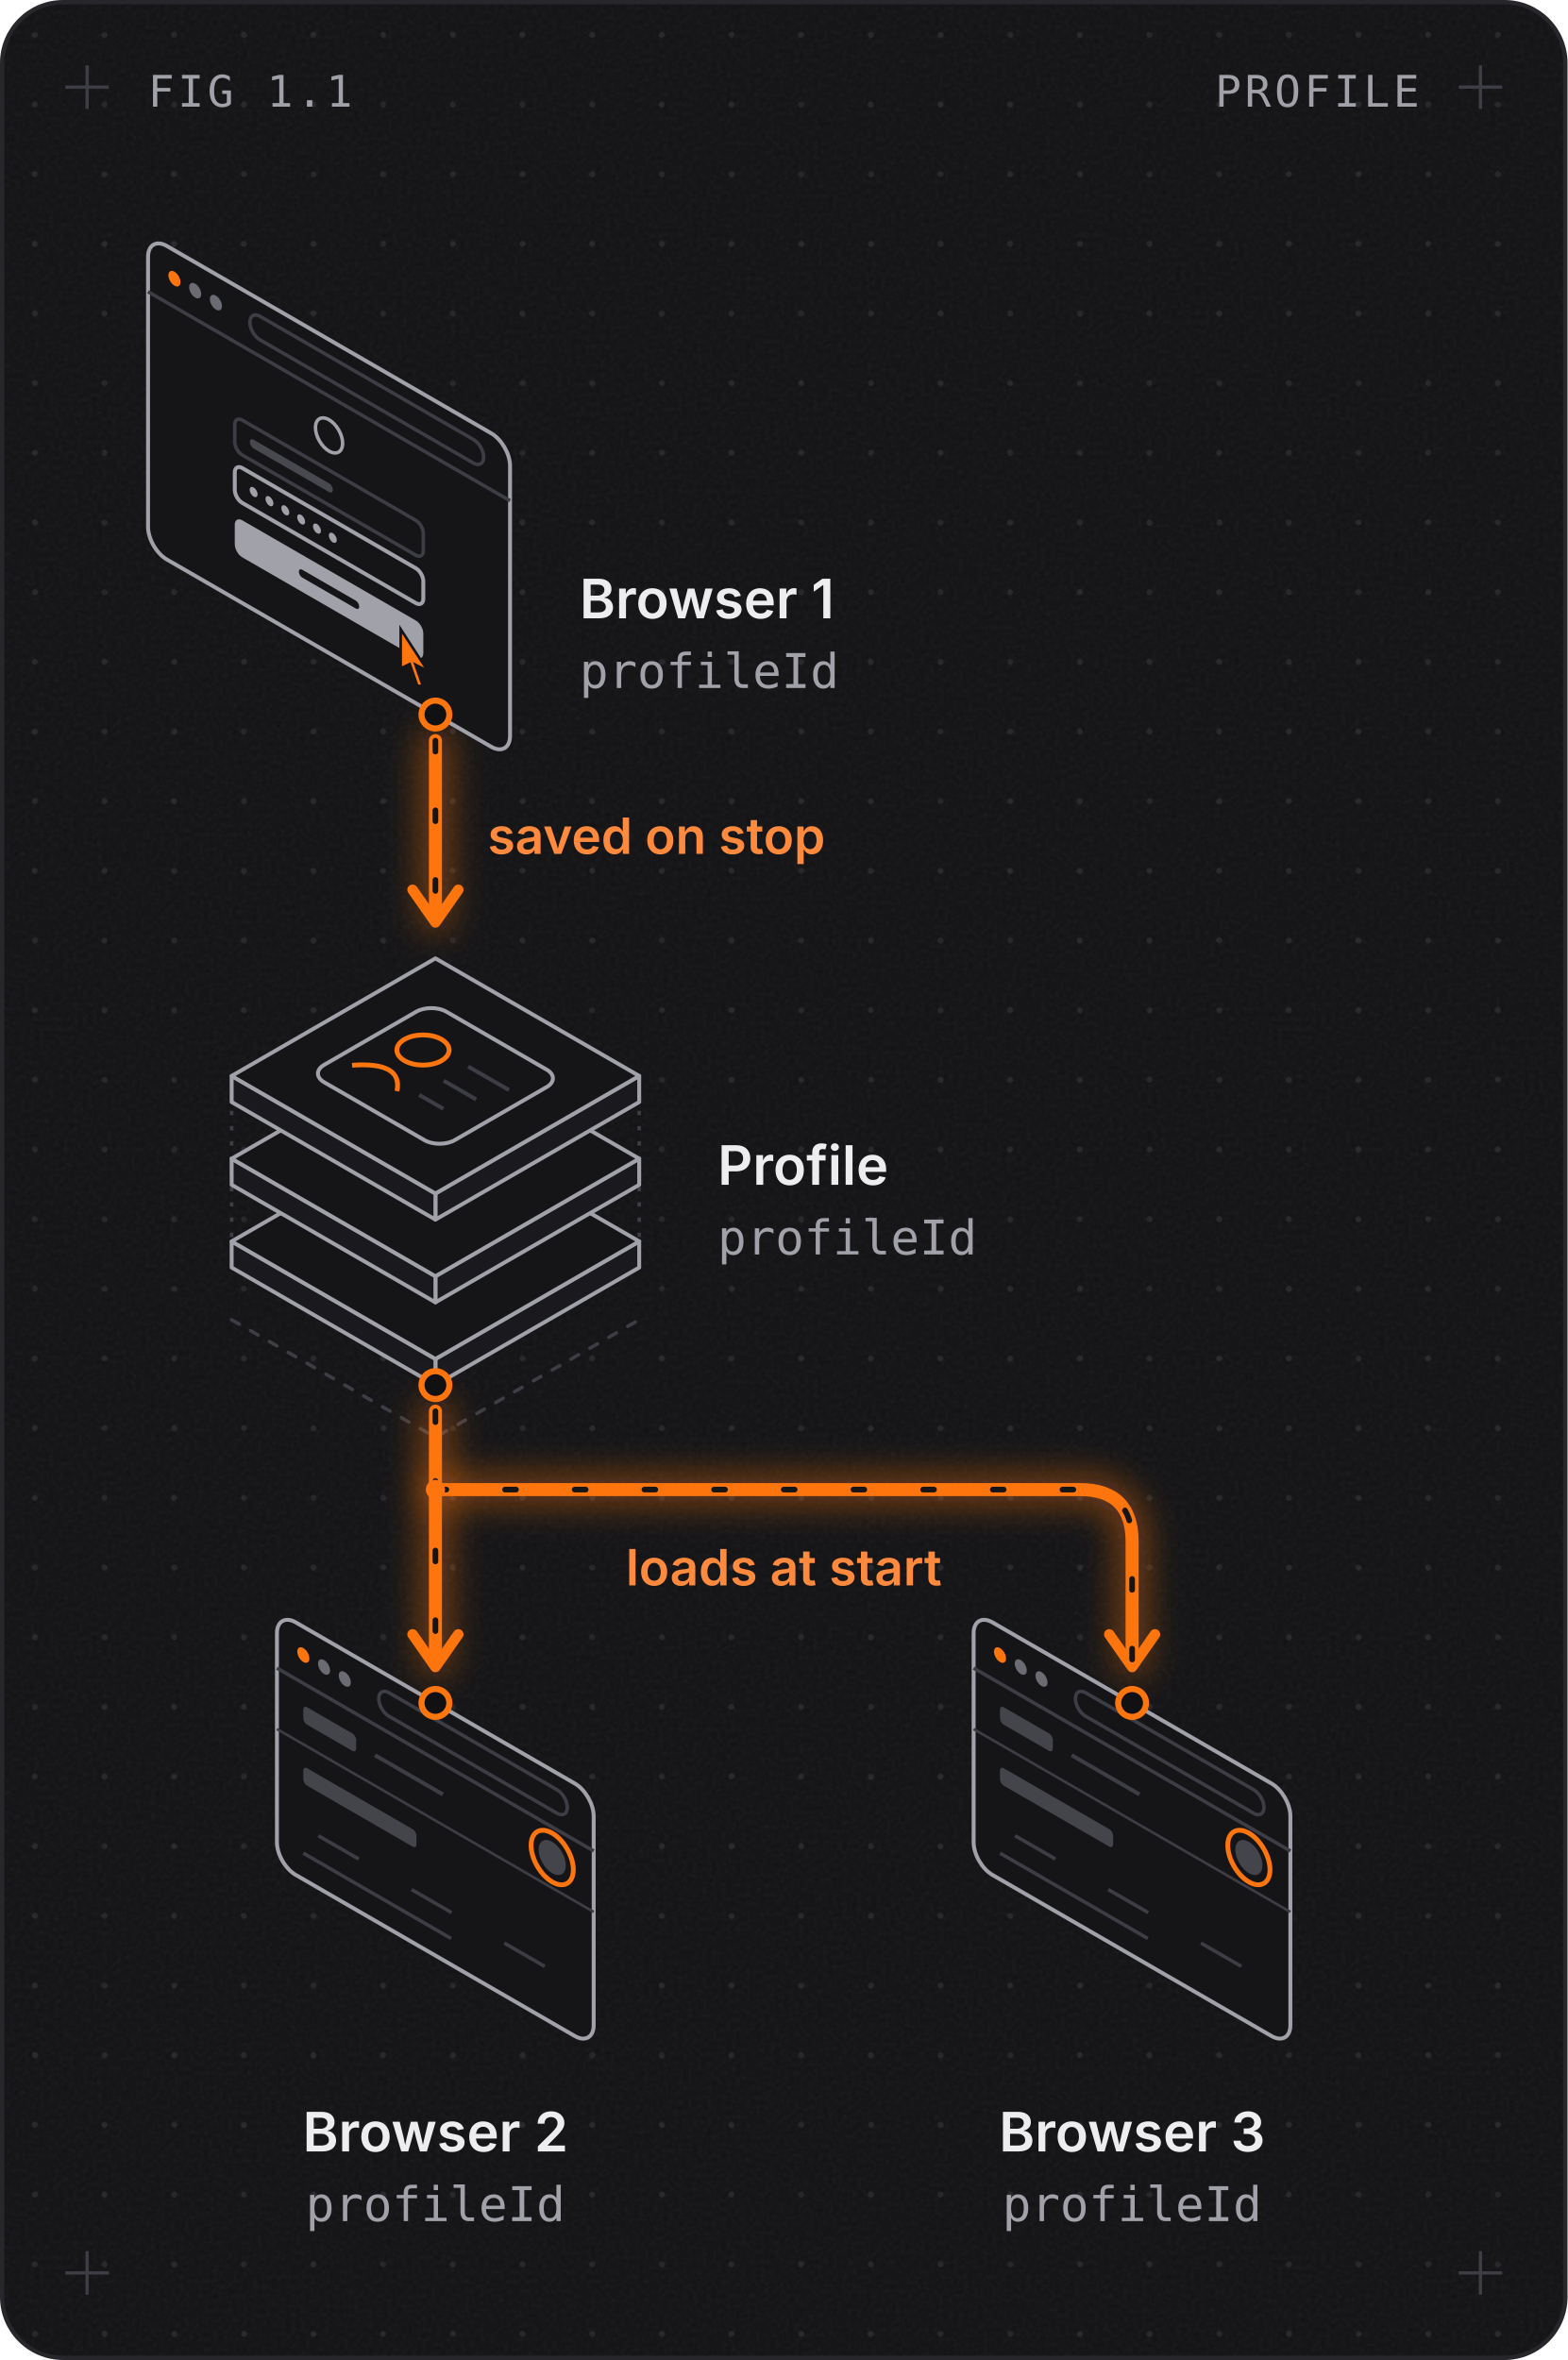
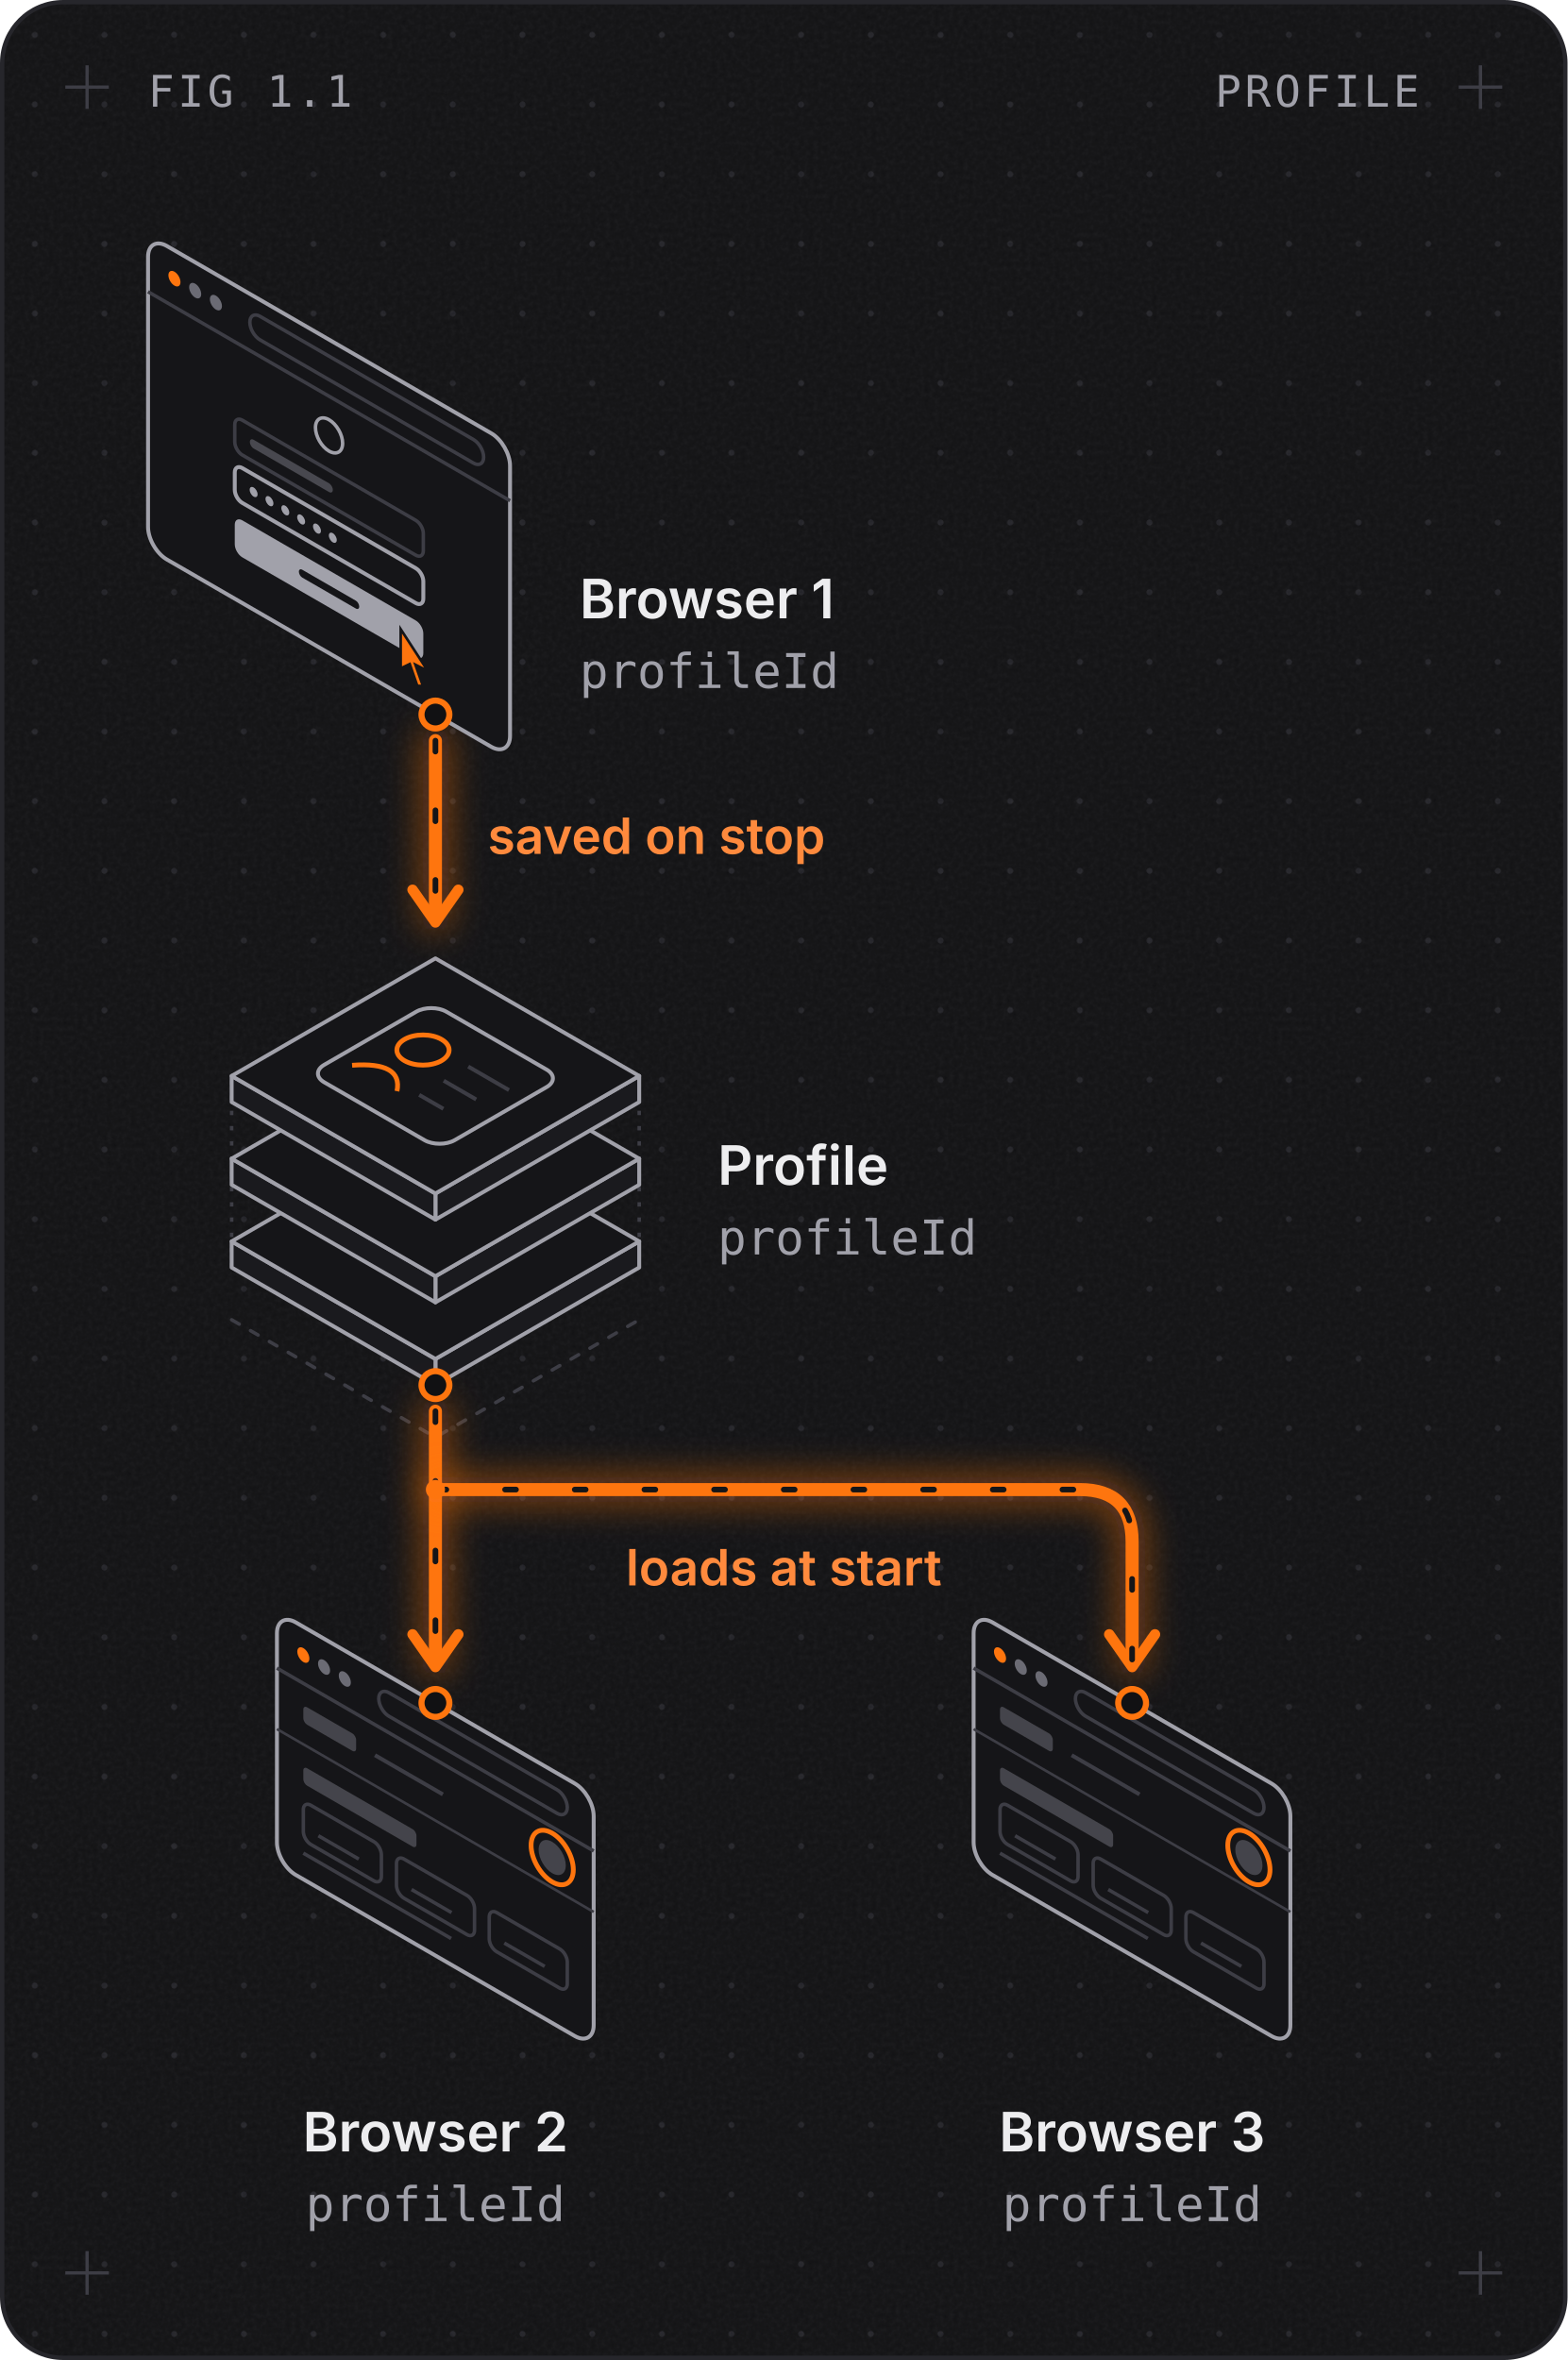
<svg xmlns="http://www.w3.org/2000/svg" viewBox="0 0 360 542" width="360" height="542" role="img" aria-labelledby="t d" fill="none">
  <style>.s{font-family:Geist, Inter, -apple-system, BlinkMacSystemFont, 'Segoe UI', Helvetica, Arial, sans-serif}.m{font-family:'Geist Mono', ui-monospace, SFMono-Regular, Menlo, monospace}text{font-kerning:normal}@keyframes flow{to{stroke-dashoffset:-16}}@keyframes cur{0%,100%{transform:translate(-14px,-9px)}14%,26%{transform:translate(0,0)}36%{transform:translate(-14px,-9px)}}@keyframes btn{0%,19%,25%,100%{fill-opacity:1}21%,23%{fill-opacity:.45}}@keyframes pks{0%,27%{stroke-opacity:0}31%,52%{stroke-opacity:1}56%,100%{stroke-opacity:0}}@keyframes pkl{0%,54%{stroke-opacity:0}58%,88%{stroke-opacity:1}92%,100%{stroke-opacity:0}}@keyframes wr{0%,36%{fill-opacity:0}46%,60%{fill-opacity:1}74%,100%{fill-opacity:0}}@keyframes ring{0%,4%{stroke-opacity:1}12%,60%{stroke-opacity:.2}68%,100%{stroke-opacity:1}}@media (prefers-reduced-motion:no-preference){.flow{animation:flow 1s linear infinite,pks 7s linear infinite}.load{animation:flow 1s linear infinite,pkl 7s linear infinite}.cur{animation:cur 7s ease-in-out infinite}.btn{animation:btn 7s linear infinite}.wr{animation:wr 7s ease-in-out infinite}.ring{animation:ring 7s ease-in-out infinite}.ring2{animation-delay:.25s}}</style>
  <defs>
    <pattern id="dots" width="16" height="16" patternUnits="userSpaceOnUse">
      <circle cx="8" cy="8" r="0.7" fill="#232328" />
    </pattern>
    <filter id="grain" x="0" y="0" width="100%" height="100%">
      <feTurbulence type="fractalNoise" baseFrequency="0.9" numOctaves="2" seed="7" stitchTiles="stitch" />
      <feColorMatrix values="0 0 0 0 0.5  0 0 0 0 0.5  0 0 0 0 0.5  0 0 0 0.07 0" />
    </filter>
    <clipPath id="card">
      <rect x="0.5" y="0.5" width="359" height="541" rx="14" />
    </clipPath>
    <filter id="glow" filterUnits="userSpaceOnUse" x="0" y="0" width="360" height="542">
      <feGaussianBlur stdDeviation="4" />
    </filter>
    <marker id="oh" viewBox="0 0 10 10" refX="6" refY="5" markerWidth="5" markerHeight="5" orient="auto" markerUnits="strokeWidth">
      <path d="M1.5 1.5 L6.5 5 L1.5 8.5" stroke="#FE750E" stroke-width="1.6" fill="none" stroke-linecap="round" stroke-linejoin="round" />
    </marker>
  </defs>
  <rect x="0.5" y="0.5" width="359" height="541" rx="14" fill="#111113" />
  <g clip-path="url(#card)">
    <rect width="360" height="542" fill="url(#dots)" />
    <rect width="360" height="542" filter="url(#grain)" />
  </g>
  <rect x="0.5" y="0.5" width="359" height="541" rx="14" fill="none" stroke="#26262B" />
  <path d="M15 20h10M20 15v10" stroke="#3D3D45" stroke-width="0.75" />
  <path d="M335 20h10M340 15v10" stroke="#3D3D45" stroke-width="0.75" />
  <path d="M15 522h10M20 517v10" stroke="#3D3D45" stroke-width="0.75" />
  <path d="M335 522h10M340 517v10" stroke="#3D3D45" stroke-width="0.75" />
  <text x="34.0" y="24.5" font-size="10" fill="#A1A1AA" letter-spacing="0.08em" class="m">FIG 1.1</text>
  <text x="326.0" y="24.5" font-size="10" fill="#A1A1AA" text-anchor="end" letter-spacing="0.08em" class="m">PROFILE</text>
  <polyline points="53.2,303.1 100.0,330.1 146.8,303.1" stroke="#3D3D45" stroke-width="0.8" stroke-dasharray="2 3" stroke-linejoin="round" stroke-linecap="round" />
  <line x1="53.2" y1="291.1" x2="53.2" y2="247.1" stroke="#3D3D45" stroke-width="0.8" stroke-dasharray="1 2.5" />
  <line x1="100.0" y1="318.1" x2="100.0" y2="274.1" stroke="#3D3D45" stroke-width="0.8" stroke-dasharray="1 2.5" />
  <line x1="146.8" y1="291.1" x2="146.8" y2="247.1" stroke="#3D3D45" stroke-width="0.8" stroke-dasharray="1 2.5" />
  <polygon points="146.8,285.1 100.0,312.1 100.0,318.1 146.8,291.1" fill="#1A1A1E" stroke="#A1A1AA" stroke-width="0.9" stroke-linejoin="round" stroke-linecap="round" />
  <polygon points="53.2,285.1 100.0,312.1 100.0,318.1 53.2,291.1" fill="#1A1A1E" stroke="#A1A1AA" stroke-width="0.9" stroke-linejoin="round" stroke-linecap="round" />
  <polygon points="100.0,258.1 146.8,285.1 100.0,312.1 53.2,285.1" fill="#151518" stroke="#A1A1AA" stroke-width="0.9" stroke-linejoin="round" stroke-linecap="round" />
  <polygon points="146.8,266.1 100.0,293.1 100.0,299.1 146.8,272.1" fill="#1A1A1E" stroke="#A1A1AA" stroke-width="0.9" stroke-linejoin="round" stroke-linecap="round" />
  <polygon points="53.2,266.1 100.0,293.1 100.0,299.1 53.2,272.1" fill="#1A1A1E" stroke="#A1A1AA" stroke-width="0.9" stroke-linejoin="round" stroke-linecap="round" />
  <polygon points="100.0,239.1 146.8,266.1 100.0,293.1 53.2,266.1" fill="#151518" stroke="#A1A1AA" stroke-width="0.9" stroke-linejoin="round" stroke-linecap="round" />
  <polygon points="146.8,247.1 100.0,274.1 100.0,280.1 146.8,253.1" fill="#1A1A1E" stroke="#A1A1AA" stroke-width="0.9" stroke-linejoin="round" stroke-linecap="round" />
  <polygon points="53.2,247.1 100.0,274.1 100.0,280.1 53.2,253.1" fill="#1A1A1E" stroke="#A1A1AA" stroke-width="0.9" stroke-linejoin="round" stroke-linecap="round" />
  <polygon points="100.0,220.1 146.8,247.1 100.0,274.1 53.2,247.1" fill="#151518" stroke="#A1A1AA" stroke-width="0.9" stroke-linejoin="round" stroke-linecap="round" />
  <polygon class="wr" points="100.0,220.1 146.8,247.1 100.0,274.1 53.2,247.1" fill="#3A2214" fill-opacity="0" />
  <g transform="matrix(0.866,0.5,-0.866,0.5,100.0,220.1)">
    <rect x="9.7" y="10.8" width="34.6" height="32.4" rx="4" stroke="#A1A1AA" stroke-width="0.9" vector-effect="non-scaling-stroke" />
    <circle cx="19.4" cy="22.7" r="4.9" stroke="#FE750E" stroke-width="1.1" vector-effect="non-scaling-stroke" />
    <path d="M13.5 35.6 q5.9 -7.6 11.9 0" stroke="#FE750E" stroke-width="1.1" vector-effect="non-scaling-stroke" />
    <line x1="29.2" y1="20.5" x2="40.0" y2="20.5" stroke="#3D3D45" stroke-width="0.9" vector-effect="non-scaling-stroke" />
    <line x1="29.2" y1="27.0" x2="37.8" y2="27.0" stroke="#3D3D45" stroke-width="0.9" vector-effect="non-scaling-stroke" />
    <line x1="29.2" y1="33.5" x2="35.6" y2="33.5" stroke="#3D3D45" stroke-width="0.9" vector-effect="non-scaling-stroke" />
  </g>
  <text x="164.8" y="272.1" font-size="12.5" fill="#EDEDEF" font-weight="600" class="s">Profile</text>
  <text x="164.8" y="288.1" font-size="11" fill="#A1A1AA" class="m">profileId</text>
  <path d="M100.0 324.1 V382.1" stroke="#FE750E" stroke-width="6" stroke-opacity="0.5" filter="url(#glow)" stroke-linejoin="round" stroke-linecap="round" />
  <path d="M100.0 324.1 V382.1" stroke="#FE750E" stroke-width="3" stroke-linejoin="round" stroke-linecap="round" marker-end="url(#oh)" />
  <path class="load" d="M100.0 324.1 V382.1" stroke="#151518" stroke-width="1.3" stroke-dasharray="2.5 13.5" stroke-linecap="round" />
  <path d="M100.0 342.1 L248.0 342.1 Q260.0 342.1 260.0 354.1 L260.0 382.1" stroke="#FE750E" stroke-width="6" stroke-opacity="0.5" filter="url(#glow)" stroke-linejoin="round" stroke-linecap="round" />
  <path d="M100.0 342.1 L248.0 342.1 Q260.0 342.1 260.0 354.1 L260.0 382.1" stroke="#FE750E" stroke-width="3" stroke-linejoin="round" stroke-linecap="round" marker-end="url(#oh)" />
  <path class="load" d="M100.0 342.1 L248.0 342.1 Q260.0 342.1 260.0 354.1 L260.0 382.1" stroke="#151518" stroke-width="1.3" stroke-dasharray="2.5 13.5" stroke-linecap="round" />
  <path d="M100.0 170.1 V211.1" stroke="#FE750E" stroke-width="6" stroke-opacity="0.5" filter="url(#glow)" stroke-linejoin="round" stroke-linecap="round" />
  <path d="M100.0 170.1 V211.1" stroke="#FE750E" stroke-width="3" stroke-linejoin="round" stroke-linecap="round" marker-end="url(#oh)" />
  <path class="flow" d="M100.0 170.1 V211.1" stroke="#151518" stroke-width="1.3" stroke-dasharray="2.5 13.5" stroke-linecap="round" />
  <g transform="matrix(0.866,0.5,0,1,34.0,126.0)">
    <rect x="0" y="-72" width="96" height="72" rx="5" fill="#151518" stroke="#A1A1AA" stroke-width="0.9" vector-effect="non-scaling-stroke" />
    <line x1="0" y1="-59" x2="96" y2="-59" stroke="#3D3D45" stroke-width="0.8" vector-effect="non-scaling-stroke" />
    <circle cx="7.0" cy="-65.5" r="1.6" fill="#FE750E" />
    <circle cx="12.5" cy="-65.5" r="1.6" fill="#6B6B74" />
    <circle cx="18.0" cy="-65.5" r="1.6" fill="#6B6B74" />
    <rect x="27" y="-68.2" width="62" height="5.4" rx="2.7" stroke="#3D3D45" stroke-width="0.8" vector-effect="non-scaling-stroke" />
    <circle cx="48.0" cy="-50" r="3.6" stroke="#A1A1AA" stroke-width="0.8" vector-effect="non-scaling-stroke" />
    <rect x="23.0" y="-42" width="50" height="8" rx="2" stroke="#3D3D45" stroke-width="0.8" vector-effect="non-scaling-stroke" />
    <rect x="27.0" y="-39" width="22" height="2" rx="1" fill="#6B6B74" fill-opacity=".6" />
    <rect x="23.0" y="-31" width="50" height="8" rx="2" stroke="#A1A1AA" stroke-width="0.9" vector-effect="non-scaling-stroke" />
    <circle cx="28.0" cy="-27" r="1.05" fill="#A1A1AA" />
    <circle cx="32.2" cy="-27" r="1.05" fill="#A1A1AA" />
    <circle cx="36.4" cy="-27" r="1.05" fill="#A1A1AA" />
    <circle cx="40.6" cy="-27" r="1.05" fill="#A1A1AA" />
    <circle cx="44.8" cy="-27" r="1.05" fill="#A1A1AA" />
    <circle cx="49.0" cy="-27" r="1.05" fill="#A1A1AA" />
    <rect class="btn" x="23.0" y="-19" width="50" height="8.5" rx="2" fill="#A1A1AA" />
    <rect x="40.0" y="-15.6" width="16" height="1.8" rx=".9" fill="#151518" />
    <path class="cur" d="M67.0 -15 l0 9 l2.4 -2.2 l2 4 l1.5 -0.7 l-2 -3.9 l3.3 -0.2z" fill="#FE750E" stroke="#151518" stroke-width="0.6" vector-effect="non-scaling-stroke" />
  </g>
  <text x="112.0" y="196.1" font-size="11.5" fill="#FF8A3D" font-weight="600" class="s">saved on stop</text>
  <text x="180.0" y="364.1" font-size="11.5" fill="#FF8A3D" font-weight="600" text-anchor="middle" class="s">loads at start</text>
  <g transform="matrix(0.866,0.5,0,1,63.6,428.1)">
    <rect x="0" y="-58" width="84" height="58" rx="5" fill="#151518" stroke="#A1A1AA" stroke-width="0.9" vector-effect="non-scaling-stroke" />
    <line x1="0" y1="-45" x2="84" y2="-45" stroke="#3D3D45" stroke-width="0.8" vector-effect="non-scaling-stroke" />
    <circle cx="7.0" cy="-51.5" r="1.6" fill="#FE750E" />
    <circle cx="12.5" cy="-51.5" r="1.6" fill="#6B6B74" />
    <circle cx="18.0" cy="-51.5" r="1.6" fill="#6B6B74" />
    <rect x="27" y="-54.2" width="50" height="5.4" rx="2.7" stroke="#3D3D45" stroke-width="0.8" vector-effect="non-scaling-stroke" />
    <rect x="7" y="-40" width="14" height="4" rx="1" fill="#6B6B74" fill-opacity=".55" />
    <line x1="26" y1="-38" x2="44" y2="-38" stroke="#3D3D45" stroke-width="0.9" vector-effect="non-scaling-stroke" />
    <circle cx="73" cy="-38" r="3.6" fill="#6B6B74" fill-opacity=".55" />
    <circle class="ring " cx="73" cy="-38" r="5.6" stroke="#FE750E" stroke-width="1.1" vector-effect="non-scaling-stroke" />
    <line x1="0" y1="-31" x2="84" y2="-31" stroke="#3D3D45" stroke-width="0.6" vector-effect="non-scaling-stroke" />
    <rect x="7" y="-26" width="30" height="4" rx="1" fill="#6B6B74" fill-opacity=".55" />
-     <rect x="7.0" y="-18" width="20.7" height="-1.0" rx="2" stroke="#3D3D45" stroke-width="0.8" vector-effect="non-scaling-stroke" />
+     <rect x="7.0" y="-18" width="20.7" height="9.0" rx="2" stroke="#3D3D45" stroke-width="0.8" vector-effect="non-scaling-stroke" />
    <line x1="11.0" y1="-12" x2="21.7" y2="-12" stroke="#3D3D45" stroke-width="0.8" vector-effect="non-scaling-stroke" />
-     <rect x="31.7" y="-18" width="20.7" height="-1.0" rx="2" stroke="#3D3D45" stroke-width="0.8" vector-effect="non-scaling-stroke" />
+     <rect x="31.7" y="-18" width="20.7" height="9.0" rx="2" stroke="#3D3D45" stroke-width="0.8" vector-effect="non-scaling-stroke" />
    <line x1="35.7" y1="-12" x2="46.3" y2="-12" stroke="#3D3D45" stroke-width="0.8" vector-effect="non-scaling-stroke" />
-     <rect x="56.3" y="-18" width="20.7" height="-1.0" rx="2" stroke="#3D3D45" stroke-width="0.8" vector-effect="non-scaling-stroke" />
+     <rect x="56.3" y="-18" width="20.7" height="9.0" rx="2" stroke="#3D3D45" stroke-width="0.8" vector-effect="non-scaling-stroke" />
    <line x1="60.3" y1="-12" x2="71.0" y2="-12" stroke="#3D3D45" stroke-width="0.8" vector-effect="non-scaling-stroke" />
    <line x1="7" y1="-6" x2="46.2" y2="-6" stroke="#3D3D45" stroke-width="0.8" vector-effect="non-scaling-stroke" />
  </g>
  <g transform="matrix(0.866,0.5,0,1,223.6,428.1)">
    <rect x="0" y="-58" width="84" height="58" rx="5" fill="#151518" stroke="#A1A1AA" stroke-width="0.9" vector-effect="non-scaling-stroke" />
    <line x1="0" y1="-45" x2="84" y2="-45" stroke="#3D3D45" stroke-width="0.8" vector-effect="non-scaling-stroke" />
    <circle cx="7.0" cy="-51.5" r="1.6" fill="#FE750E" />
    <circle cx="12.5" cy="-51.5" r="1.6" fill="#6B6B74" />
    <circle cx="18.0" cy="-51.5" r="1.6" fill="#6B6B74" />
    <rect x="27" y="-54.2" width="50" height="5.4" rx="2.7" stroke="#3D3D45" stroke-width="0.8" vector-effect="non-scaling-stroke" />
    <rect x="7" y="-40" width="14" height="4" rx="1" fill="#6B6B74" fill-opacity=".55" />
    <line x1="26" y1="-38" x2="44" y2="-38" stroke="#3D3D45" stroke-width="0.9" vector-effect="non-scaling-stroke" />
    <circle cx="73" cy="-38" r="3.6" fill="#6B6B74" fill-opacity=".55" />
    <circle class="ring ring2" cx="73" cy="-38" r="5.6" stroke="#FE750E" stroke-width="1.1" vector-effect="non-scaling-stroke" />
    <line x1="0" y1="-31" x2="84" y2="-31" stroke="#3D3D45" stroke-width="0.6" vector-effect="non-scaling-stroke" />
    <rect x="7" y="-26" width="30" height="4" rx="1" fill="#6B6B74" fill-opacity=".55" />
-     <rect x="7.0" y="-18" width="20.7" height="-1.0" rx="2" stroke="#3D3D45" stroke-width="0.8" vector-effect="non-scaling-stroke" />
+     <rect x="7.0" y="-18" width="20.7" height="9.0" rx="2" stroke="#3D3D45" stroke-width="0.8" vector-effect="non-scaling-stroke" />
    <line x1="11.0" y1="-12" x2="21.7" y2="-12" stroke="#3D3D45" stroke-width="0.8" vector-effect="non-scaling-stroke" />
-     <rect x="31.7" y="-18" width="20.7" height="-1.0" rx="2" stroke="#3D3D45" stroke-width="0.8" vector-effect="non-scaling-stroke" />
+     <rect x="31.7" y="-18" width="20.7" height="9.0" rx="2" stroke="#3D3D45" stroke-width="0.8" vector-effect="non-scaling-stroke" />
    <line x1="35.7" y1="-12" x2="46.3" y2="-12" stroke="#3D3D45" stroke-width="0.8" vector-effect="non-scaling-stroke" />
-     <rect x="56.3" y="-18" width="20.7" height="-1.0" rx="2" stroke="#3D3D45" stroke-width="0.8" vector-effect="non-scaling-stroke" />
+     <rect x="56.3" y="-18" width="20.7" height="9.0" rx="2" stroke="#3D3D45" stroke-width="0.8" vector-effect="non-scaling-stroke" />
    <line x1="60.3" y1="-12" x2="71.0" y2="-12" stroke="#3D3D45" stroke-width="0.8" vector-effect="non-scaling-stroke" />
    <line x1="7" y1="-6" x2="46.2" y2="-6" stroke="#3D3D45" stroke-width="0.8" vector-effect="non-scaling-stroke" />
  </g>
  <circle cx="100.0" cy="164.1" r="3.2" fill="#111113" stroke="#FE750E" stroke-width="1.4" />
  <circle cx="100.0" cy="318.1" r="3.2" fill="#111113" stroke="#FE750E" stroke-width="1.4" />
  <circle cx="100.0" cy="391.1" r="3.2" fill="#111113" stroke="#FE750E" stroke-width="1.4" />
  <circle cx="260.0" cy="391.1" r="3.2" fill="#111113" stroke="#FE750E" stroke-width="1.4" />
  <circle cx="100.0" cy="342.1" r="2.2" fill="#FE750E" />
  <text x="133.1" y="142.0" font-size="12.5" fill="#EDEDEF" font-weight="600" class="s">Browser 1</text>
  <text x="133.1" y="158.0" font-size="11" fill="#A1A1AA" class="m">profileId</text>
  <text x="100.0" y="494.1" font-size="12.5" fill="#EDEDEF" font-weight="600" text-anchor="middle" class="s">Browser 2</text>
  <text x="100.0" y="510.1" font-size="11" fill="#A1A1AA" text-anchor="middle" class="m">profileId</text>
  <text x="260.0" y="494.1" font-size="12.5" fill="#EDEDEF" font-weight="600" text-anchor="middle" class="s">Browser 3</text>
  <text x="260.0" y="510.1" font-size="11" fill="#A1A1AA" text-anchor="middle" class="m">profileId</text>
</svg>
